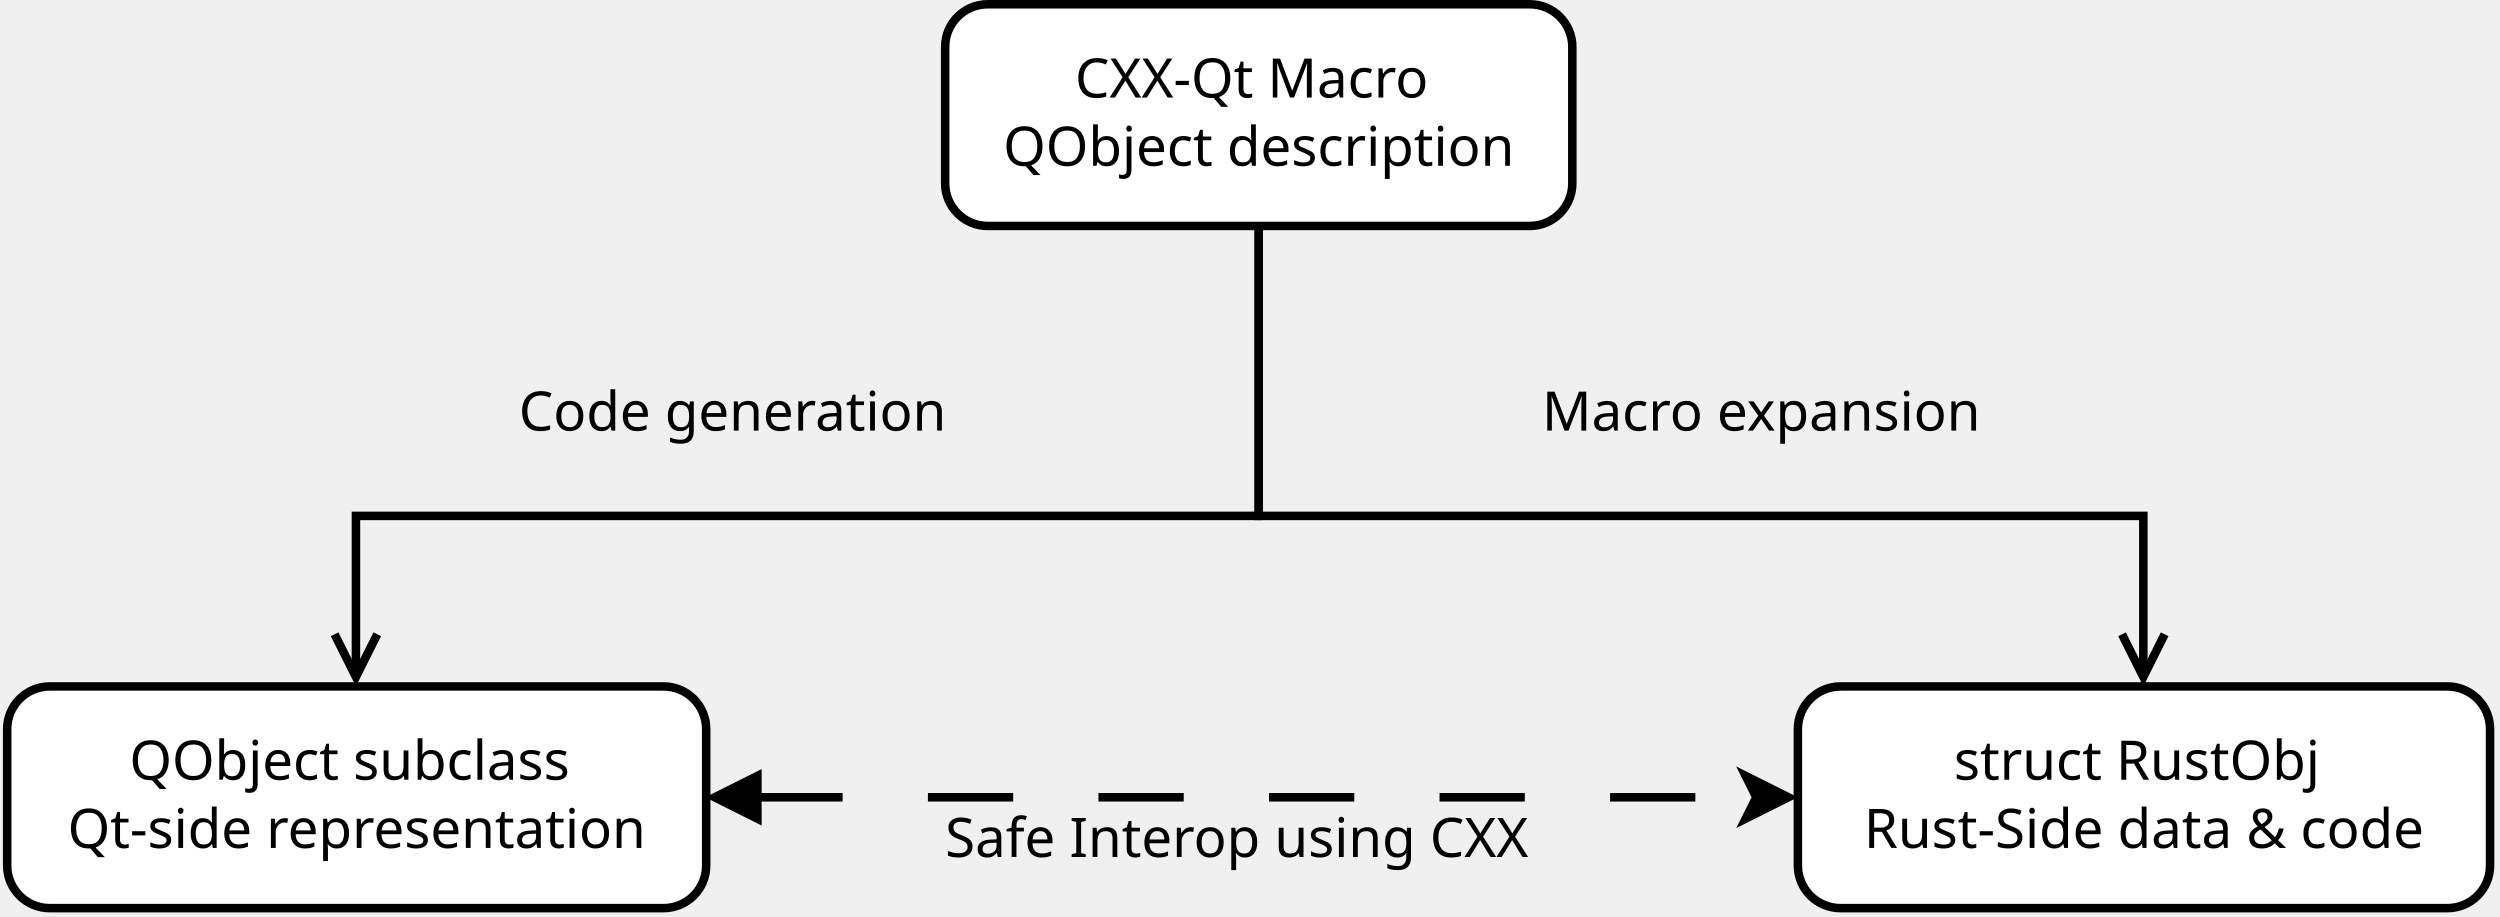
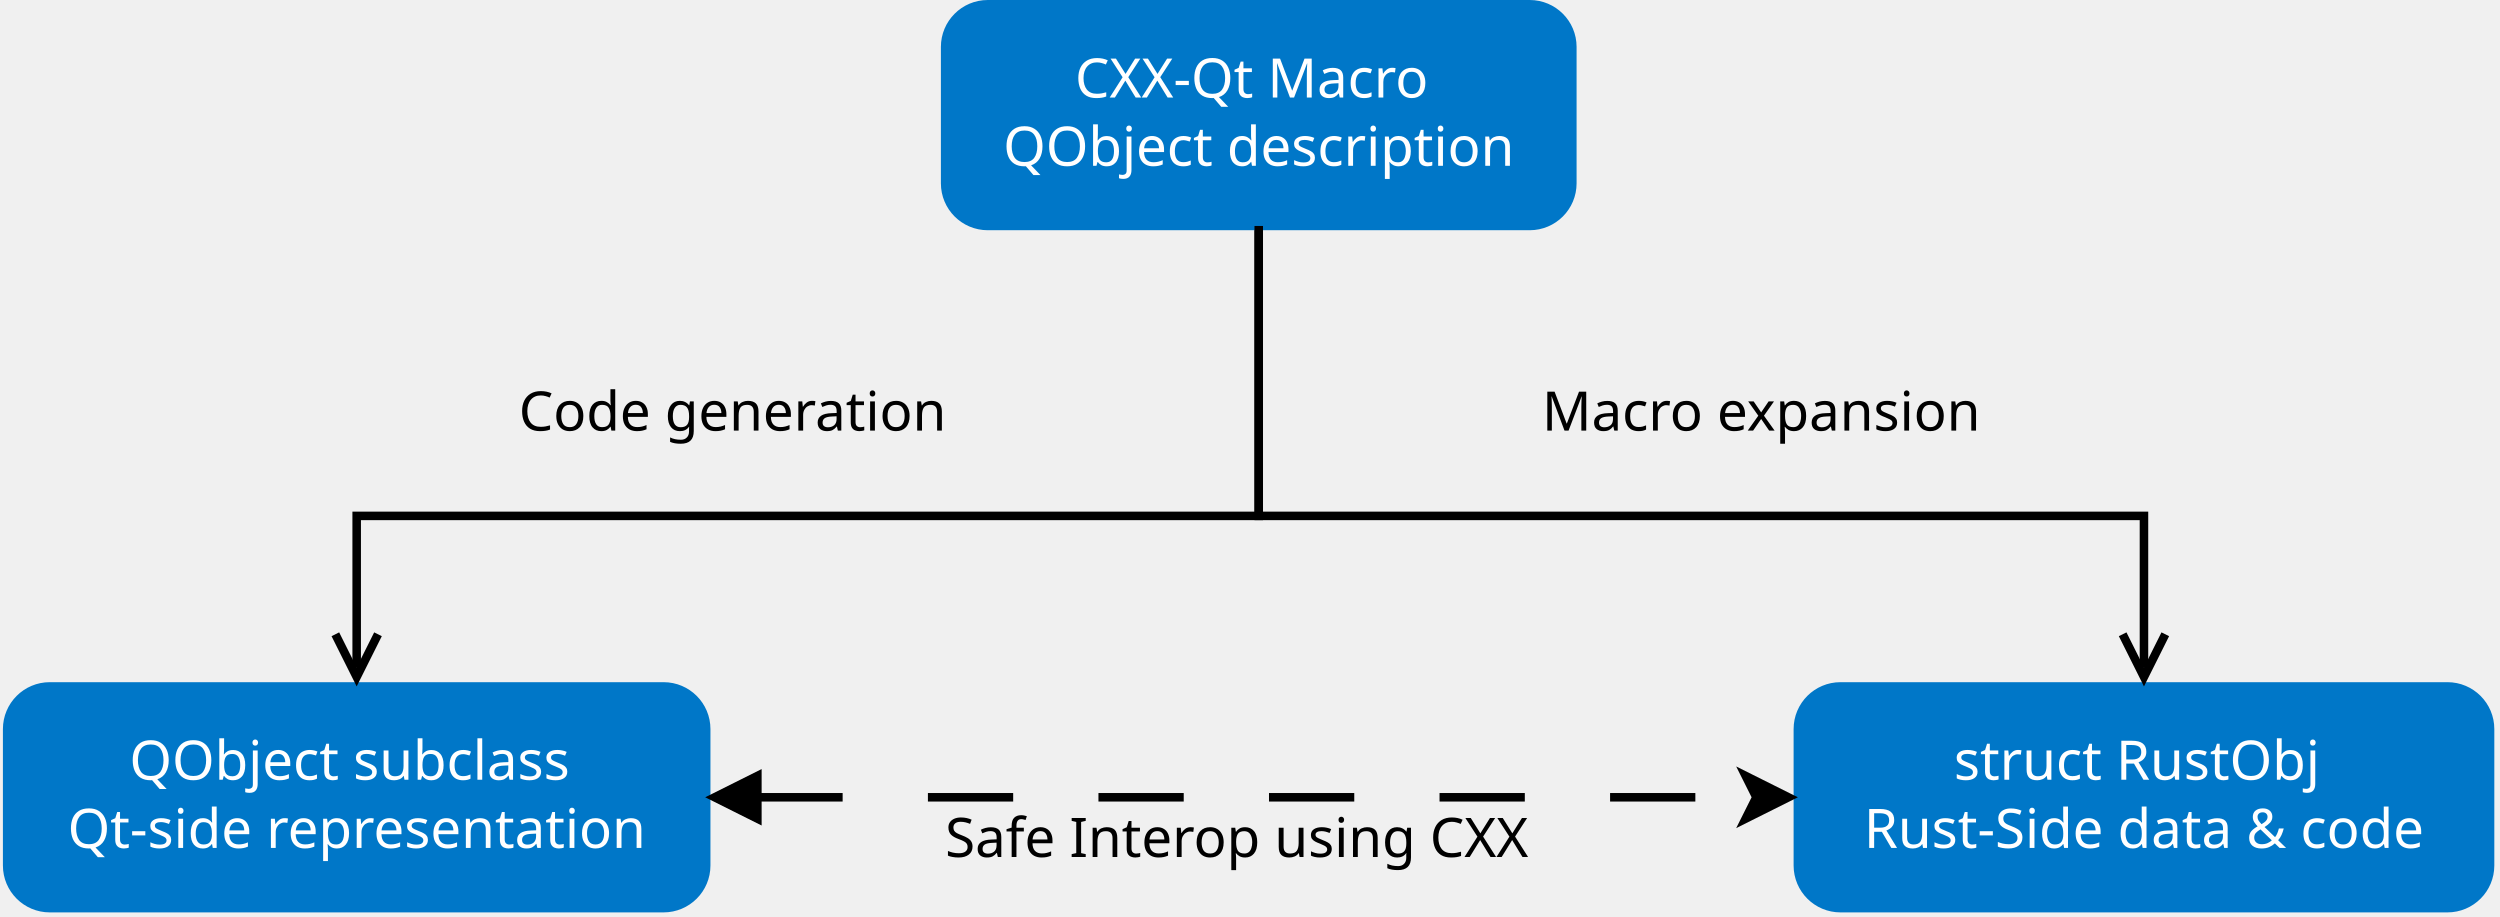
<svg xmlns="http://www.w3.org/2000/svg" width="30cm" height="11cm" viewBox="459 199 585 215">
  <g id="Background">
    <g>
-       <rect style="fill: #ffffff; fill-opacity: 1; stroke-opacity: 1; stroke-width: 2; stroke: #000000" x="680" y="200" width="147.1" height="52" rx="10" ry="10" />
-       <text font-size="12.8" style="fill: #000000; fill-opacity: 1; stroke: none;text-anchor:middle;font-family:sans-serif;font-style:normal;font-weight:normal" x="753.55" y="221.881">
+       <rect style="fill: #0077c8; fill-opacity: 1; stroke-opacity: 1; stroke-width: 2; stroke: #0077c8" x="680" y="200" width="147.1" height="52" rx="10" ry="10" />
+       <text font-size="12.8" style="fill: #ffffff; fill-opacity: 1; stroke: none;text-anchor:middle;font-family:sans-serif;font-style:normal;font-weight:normal" x="753.55" y="221.881">
        <tspan x="753.55" y="221.881">CXX-Qt Macro</tspan>
        <tspan x="753.55" y="237.881">QObject description</tspan>
      </text>
    </g>
    <g>
-       <rect style="fill: #ffffff; fill-opacity: 1; stroke-opacity: 1; stroke-width: 2; stroke: #000000" x="880" y="360" width="162.35" height="52" rx="10" ry="10" />
-       <text font-size="12.8" style="fill: #000000; fill-opacity: 1; stroke: none;text-anchor:middle;font-family:sans-serif;font-style:normal;font-weight:normal" x="961.175" y="381.881">
+       <rect style="fill: #0077c8; fill-opacity: 1; stroke-opacity: 1; stroke-width: 2; stroke: #0077c8" x="880" y="360" width="162.35" height="52" rx="10" ry="10" />
+       <text font-size="12.8" style="fill: #ffffff; fill-opacity: 1; stroke: none;text-anchor:middle;font-family:sans-serif;font-style:normal;font-weight:normal" x="961.175" y="381.881">
        <tspan x="961.175" y="381.881">struct RustObj</tspan>
        <tspan x="961.175" y="397.881">Rust-Side data &amp; code</tspan>
      </text>
    </g>
    <g>
-       <rect style="fill: #ffffff; fill-opacity: 1; stroke-opacity: 1; stroke-width: 2; stroke: #000000" x="460" y="360" width="163.95" height="52" rx="10" ry="10" />
-       <text font-size="12.8" style="fill: #000000; fill-opacity: 1; stroke: none;text-anchor:middle;font-family:sans-serif;font-style:normal;font-weight:normal" x="541.975" y="381.881">
+       <rect style="fill: #0077c8; fill-opacity: 1; stroke-opacity: 1; stroke-width: 2; stroke: #0077c8" x="460" y="360" width="163.95" height="52" rx="10" ry="10" />
+       <text font-size="12.8" style="fill: #ffffff; fill-opacity: 1; stroke: none;text-anchor:middle;font-family:sans-serif;font-style:normal;font-weight:normal" x="541.975" y="381.881">
        <tspan x="541.975" y="381.881">QObject subclass</tspan>
        <tspan x="541.975" y="397.881">Qt-side representation</tspan>
      </text>
    </g>
    <g>
      <polyline style="fill: none; stroke-opacity: 1; stroke-width: 2; stroke-dasharray: 20; stroke: #000000" points="635.955,386 752.478,386 752.478,386 870.264,386 " />
      <polygon style="fill: #000000; fill-opacity: 1; stroke-opacity: 1; stroke-width: 2; stroke: #000000" fill-rule="evenodd" points="635.955,381 625.955,386 635.955,391 " />
      <polygon style="fill: #000000; fill-opacity: 1; stroke-opacity: 1; stroke-width: 2; stroke: #000000" fill-rule="evenodd" points="877.764,386 867.764,391 870.264,386 867.764,381 " />
    </g>
    <g>
-       <polyline style="fill: none; stroke-opacity: 1; stroke-width: 2; stroke: #000000" points="753.55,252 753.55,320 961.026,320 961.026,355.528 " />
-       <polyline style="fill: none; stroke-opacity: 1; stroke-width: 2; stroke: #000000" points="956.026,347.764 961.026,357.764 966.026,347.764 " />
+       <polyline style="fill: none; stroke-opacity: 1; stroke-width: 2; stroke: #000000" points="753.55,252 753.55,320 961.175,320 961.175,355.528 " />
+       <polyline style="fill: none; stroke-opacity: 1; stroke-width: 2; stroke: #000000" points="956.175,347.764 961.175,357.764 966.175,347.764 " />
    </g>
    <g>
-       <polyline style="fill: none; stroke-opacity: 1; stroke-width: 2; stroke: #000000" points="753.55,253 753.55,320 541.8,320 541.8,355.528 " />
-       <polyline style="fill: none; stroke-opacity: 1; stroke-width: 2; stroke: #000000" points="536.8,347.764 541.8,357.764 546.8,347.764 " />
+       <polyline style="fill: none; stroke-opacity: 1; stroke-width: 2; stroke: #000000" points="753.55,253 753.55,320 541.975,320 541.975,355.528 " />
+       <polyline style="fill: none; stroke-opacity: 1; stroke-width: 2; stroke: #000000" points="536.975,347.764 541.975,357.764 546.975,347.764 " />
    </g>
    <text font-size="12.8" style="fill: #000000; fill-opacity: 1; stroke: none;text-anchor:start;font-family:sans-serif;font-style:normal;font-weight:normal" x="680" y="400">
      <tspan x="680" y="400">Safe Interop using CXX</tspan>
    </text>
    <text font-size="12.8" style="fill: #000000; fill-opacity: 1; stroke: none;text-anchor:start;font-family:sans-serif;font-style:normal;font-weight:normal" x="820" y="300">
      <tspan x="820" y="300">Macro expansion</tspan>
    </text>
    <text font-size="12.8" style="fill: #000000; fill-opacity: 1; stroke: none;text-anchor:start;font-family:sans-serif;font-style:normal;font-weight:normal" x="580" y="300">
      <tspan x="580" y="300">Code generation</tspan>
    </text>
  </g>
</svg>
